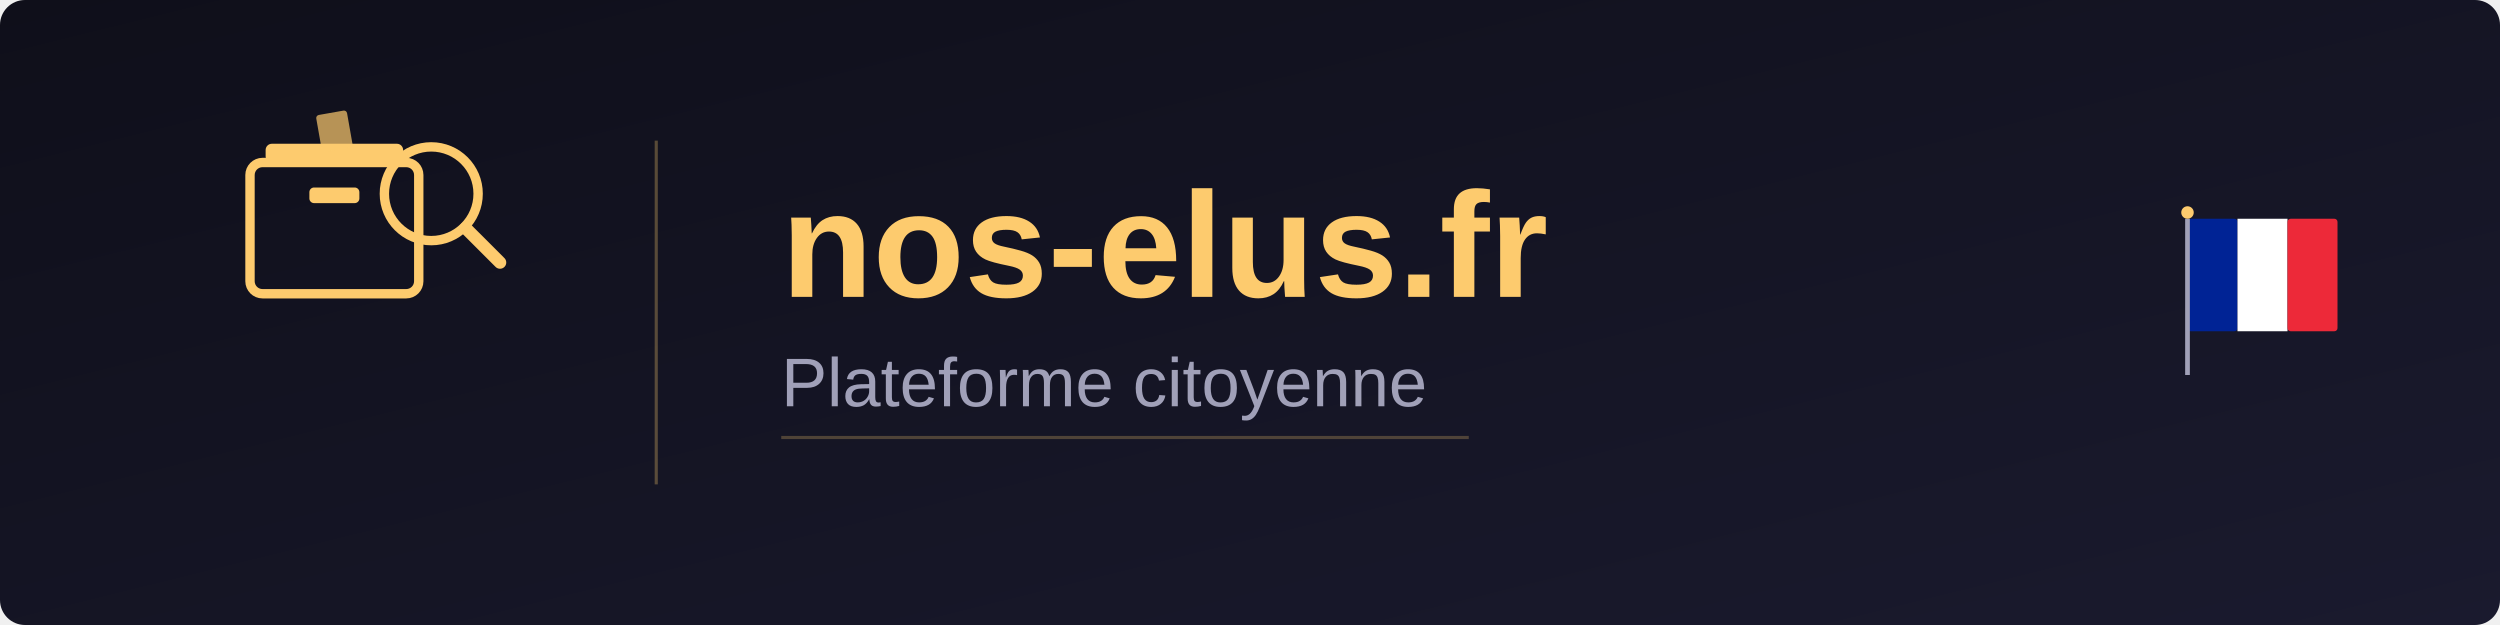
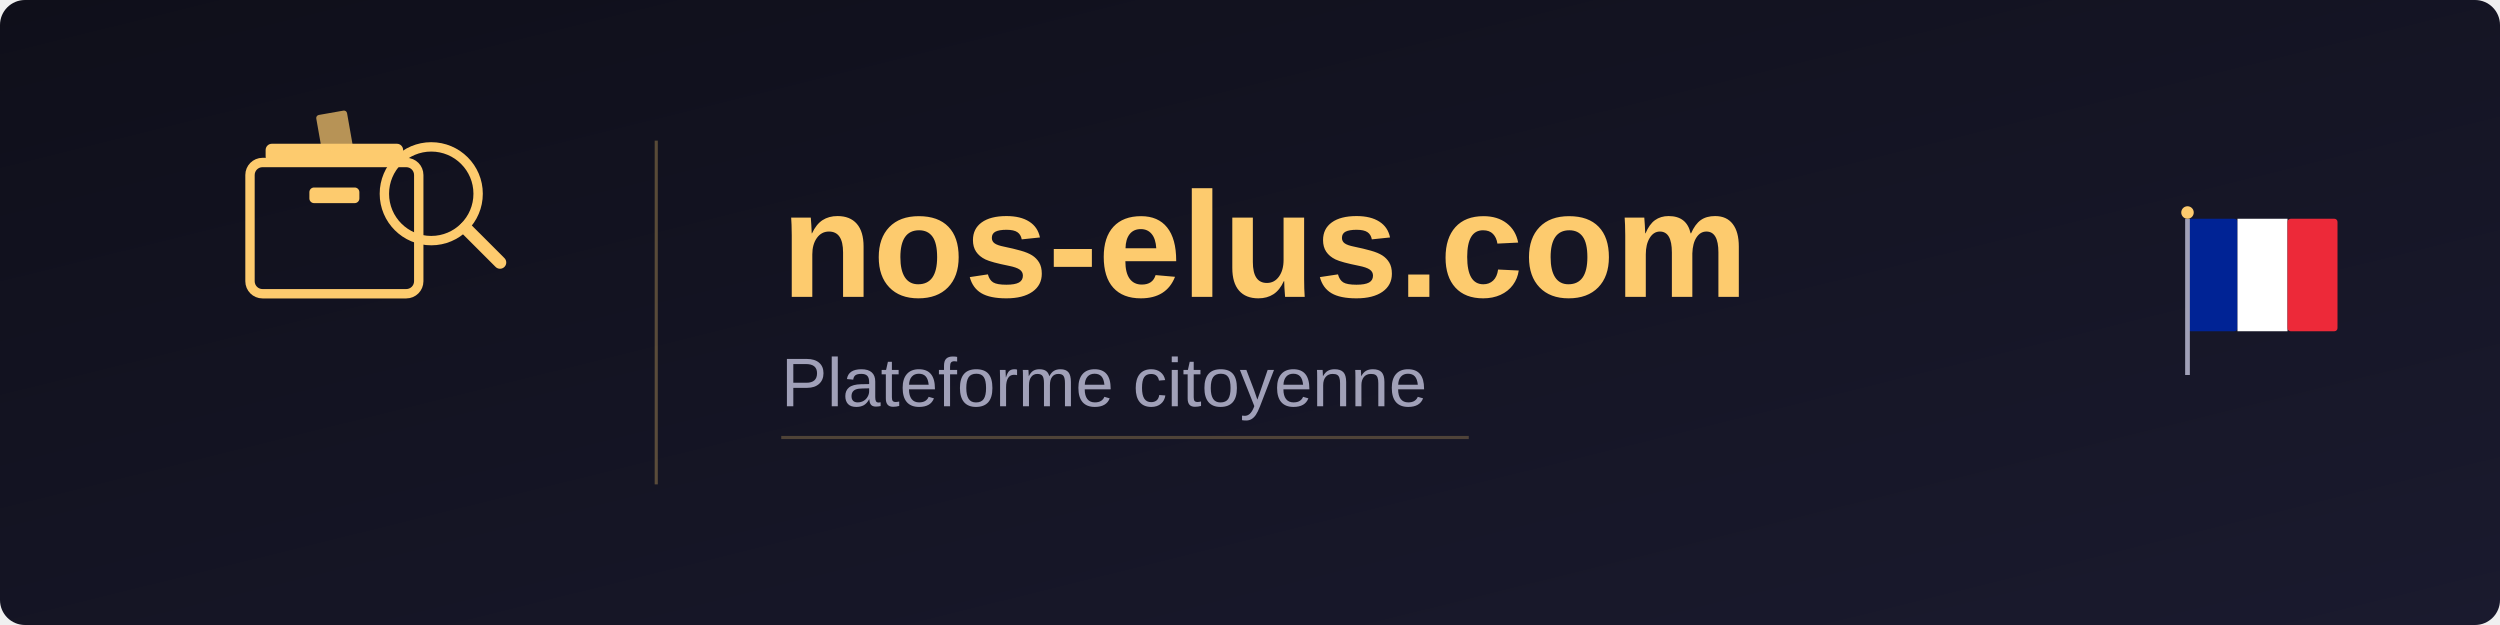
<svg xmlns="http://www.w3.org/2000/svg" viewBox="0 0 800 200">
  <defs>
    <linearGradient id="bg" x1="0" y1="0" x2="1" y2="1">
      <stop offset="0%" stop-color="#0f0f1a" />
      <stop offset="100%" stop-color="#1a1a2e" />
    </linearGradient>
    <style>
      .title { font-family: 'Segoe UI', Arial, sans-serif; font-weight: 700; fill: #fdcb6e; }
      .subtitle { font-family: 'Segoe UI', Arial, sans-serif; font-weight: 400; fill: #a0a0b8; }
    </style>
  </defs>
  <rect width="800" height="200" fill="url(#bg)" rx="8" />
  <g transform="translate(80, 40)">
    <rect x="0" y="12" width="54" height="42" rx="4" fill="none" stroke="#fdcb6e" stroke-width="3" />
    <rect x="5" y="6" width="44" height="6" rx="2" fill="#fdcb6e" />
    <rect x="19" y="20" width="16" height="5" rx="1.5" fill="#fdcb6e" />
    <rect x="22" y="-4" width="10" height="12" rx="1" fill="#fdcb6e" opacity="0.7" transform="rotate(-10 27 2)" />
    <circle cx="58" cy="22" r="15" fill="none" stroke="#fdcb6e" stroke-width="3" />
    <line x1="69" y1="33" x2="80" y2="44" stroke="#fdcb6e" stroke-width="4" stroke-linecap="round" />
  </g>
  <line x1="210" y1="45" x2="210" y2="155" stroke="#fdcb6e" stroke-width="1" opacity="0.3" />
-   <text x="250" y="95" class="title" font-size="48">nos-elus.fr</text>
+   <text x="250" y="95" class="title" font-size="48">nos-elus.com</text>
  <text x="250" y="130" class="subtitle" font-size="22">Plateforme citoyenne</text>
  <line x1="250" y1="140" x2="470" y2="140" stroke="#fdcb6e" stroke-width="1" opacity="0.25" />
  <g transform="translate(700, 70)">
    <rect x="0" y="0" width="16" height="36" rx="1" fill="#002395" />
    <rect x="16" y="0" width="16" height="36" fill="#ffffff" />
    <rect x="32" y="0" width="16" height="36" rx="1" fill="#ed2939" />
    <line x1="0" y1="0" x2="0" y2="50" stroke="#a0a0b8" stroke-width="1.5" />
    <circle cx="0" cy="-2" r="2" fill="#fdcb6e" />
  </g>
</svg>
